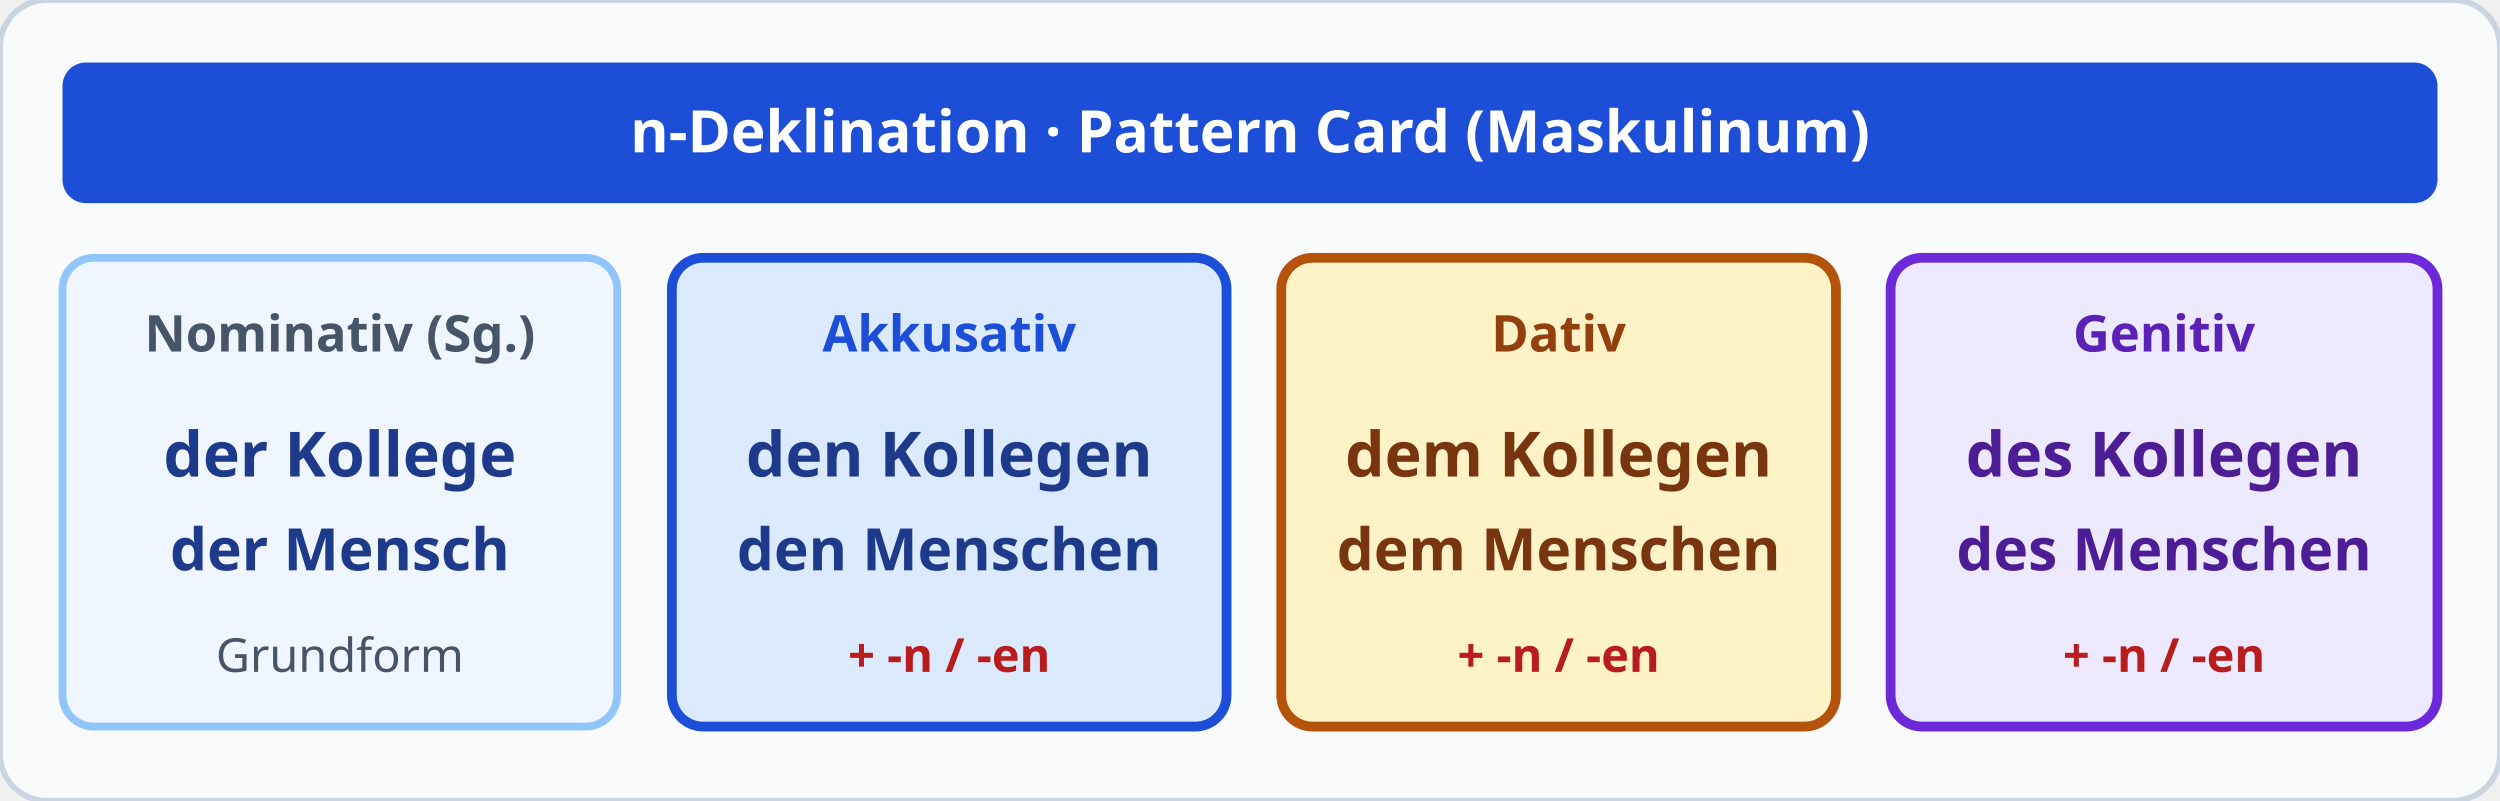
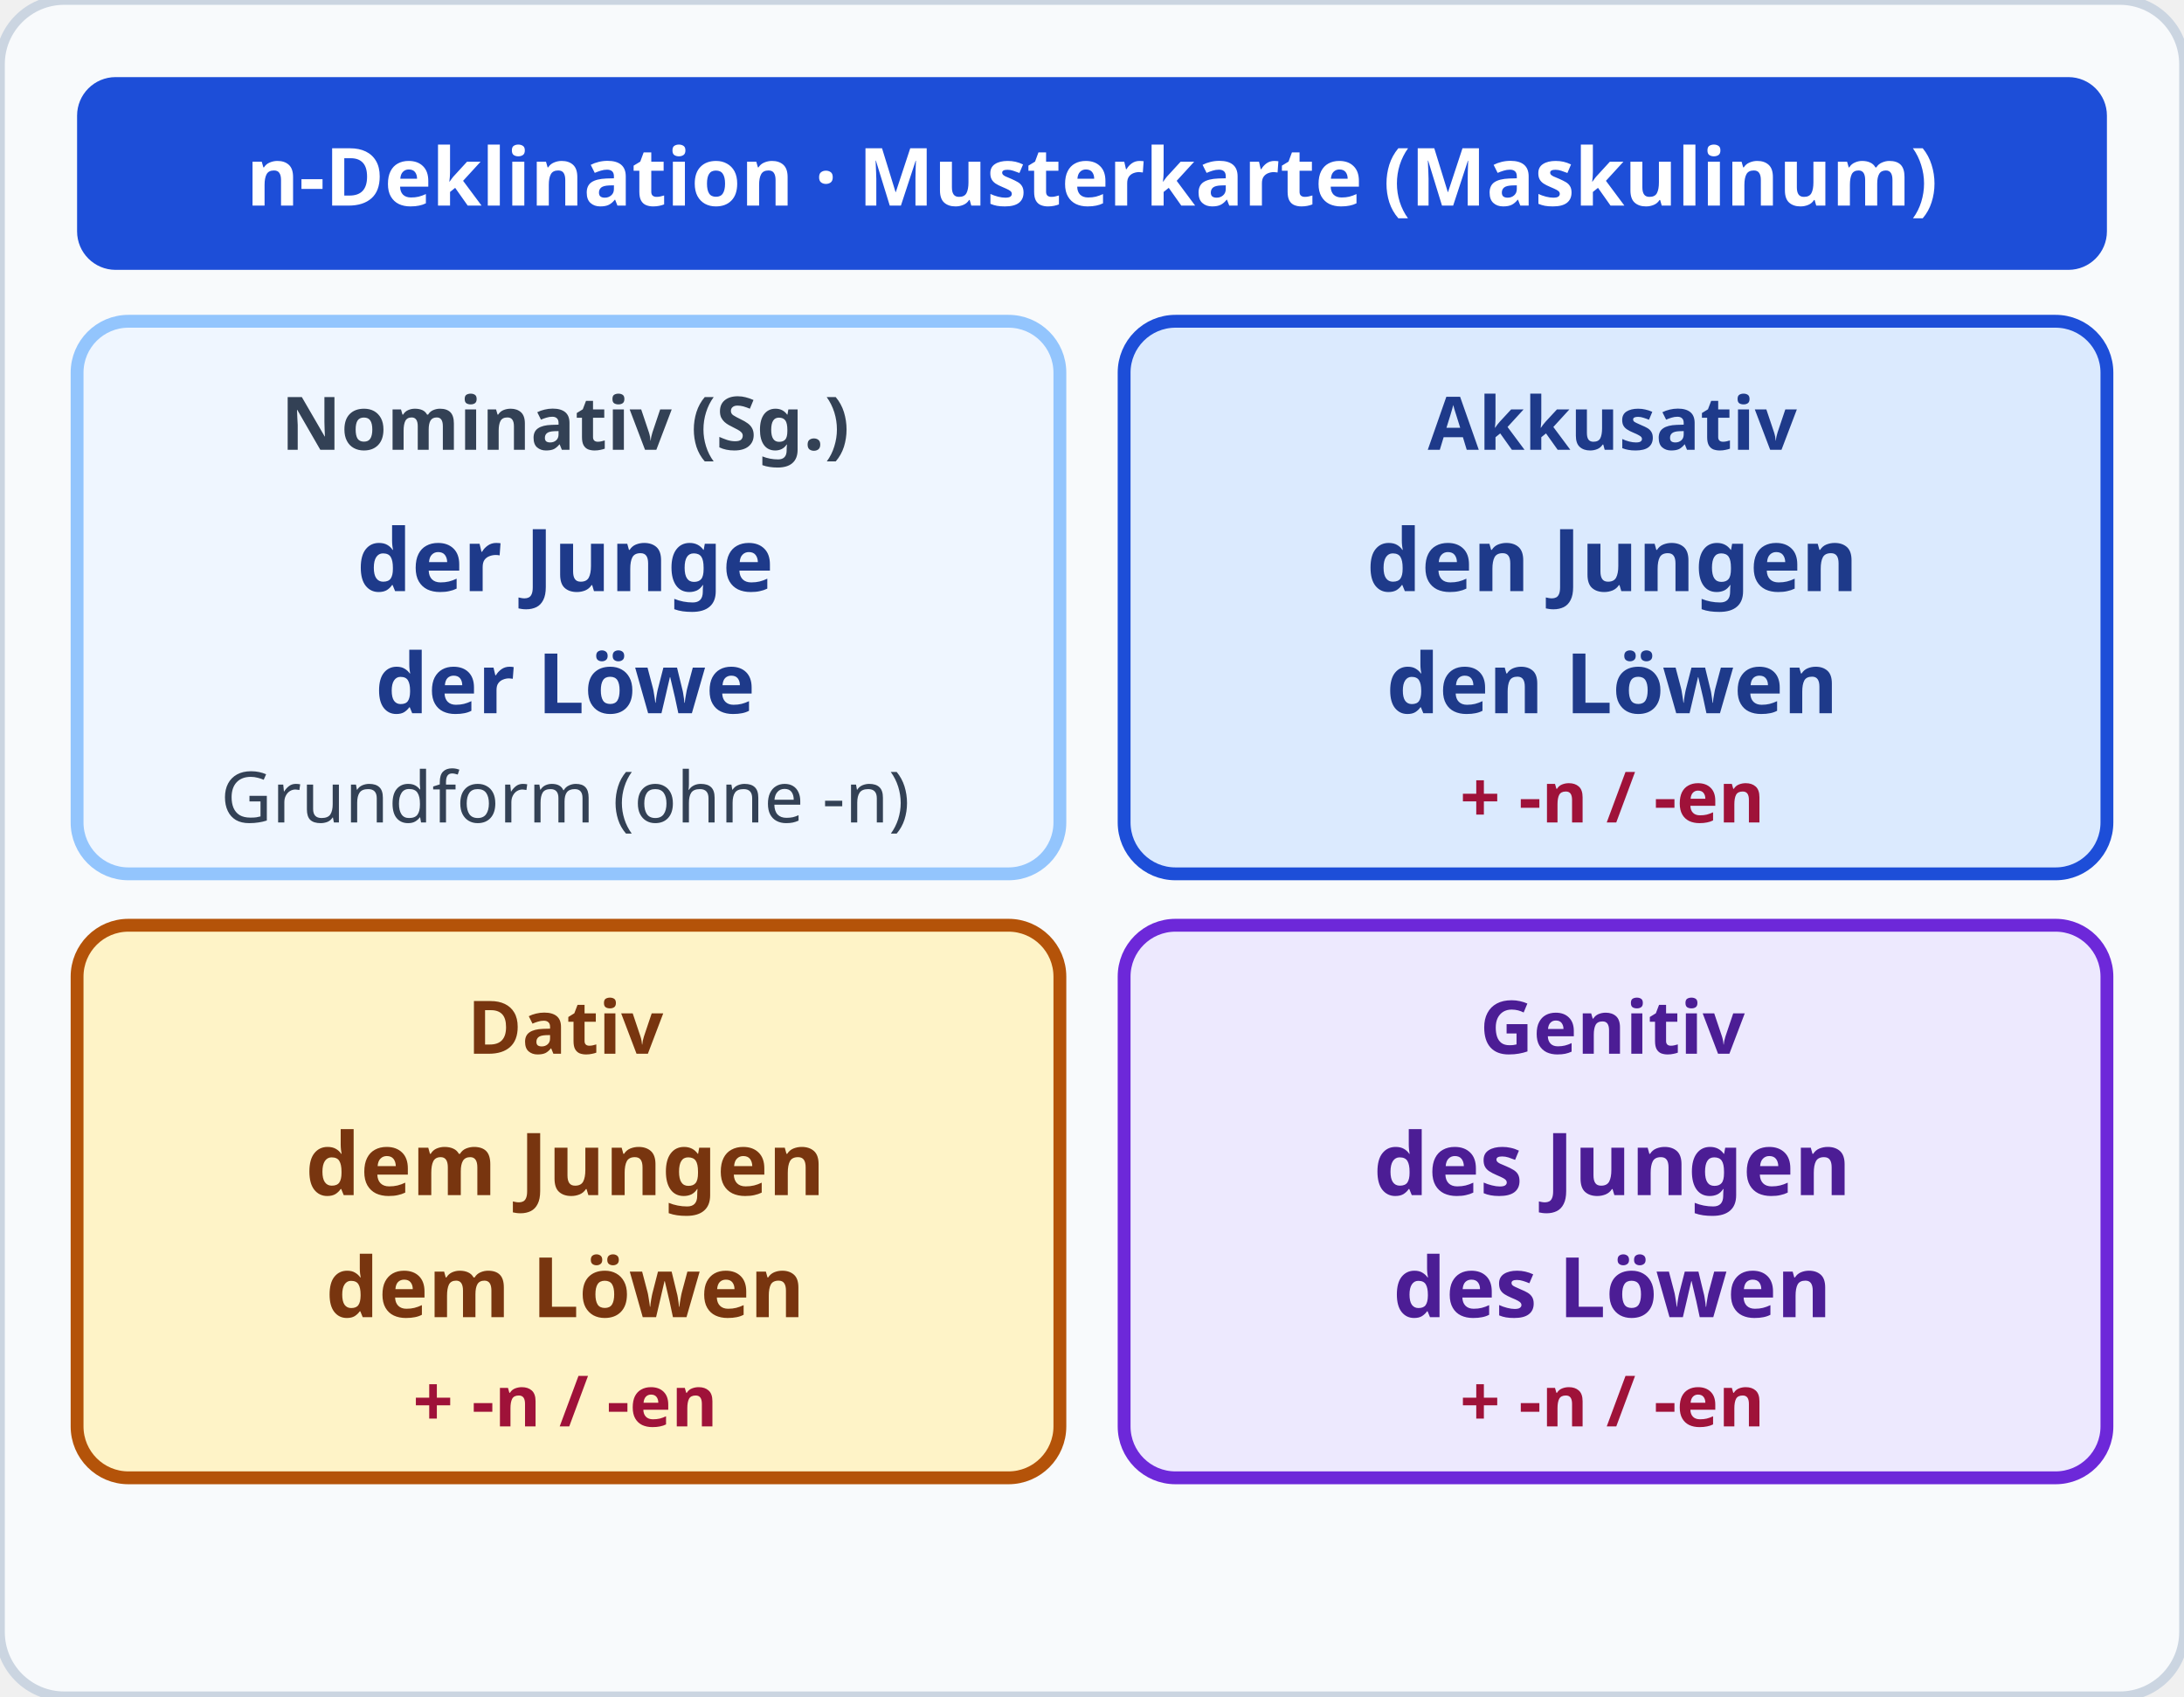
- <svg xmlns="http://www.w3.org/2000/svg" viewBox="0 0 640 205" role="img" aria-label="Weak Masculine Nouns (n-declension) Pattern Card">
-   <rect width="640" height="205" rx="12" fill="#f8fafc" stroke="#cbd5e1" stroke-width="1.5" />
-   <rect x="16" y="16" width="608" height="36" rx="6" fill="#1d4ed8" />
-   <text x="320" y="39" text-anchor="middle" font-family="system-ui, sans-serif" font-size="15" font-weight="700" fill="#ffffff">n-Deklination · Pattern Card (Maskulinum)</text>
-   <rect x="16" y="66" width="142" height="120" rx="8" fill="#eff6ff" stroke="#93c5fd" stroke-width="2" />
-   <text x="87" y="90" text-anchor="middle" font-family="system-ui, sans-serif" font-size="13" font-weight="700" fill="#475569">Nominativ (Sg.)</text>
-   <text x="87" y="122" text-anchor="middle" font-family="system-ui, sans-serif" font-size="16" font-weight="800" fill="#1e3a8a">der Kollege</text>
-   <text x="87" y="146" text-anchor="middle" font-family="system-ui, sans-serif" font-size="15" font-weight="700" fill="#1e3a8a">der Mensch</text>
-   <text x="87" y="172" text-anchor="middle" font-family="system-ui, sans-serif" font-size="12" fill="#475569">Grundform</text>
-   <rect x="172" y="66" width="142" height="120" rx="8" fill="#dbeafe" stroke="#1d4ed8" stroke-width="2.5" />
-   <text x="243" y="90" text-anchor="middle" font-family="system-ui, sans-serif" font-size="13" font-weight="700" fill="#1d4ed8">Akkusativ</text>
-   <text x="243" y="122" text-anchor="middle" font-family="system-ui, sans-serif" font-size="16" font-weight="800" fill="#1e3a8a">den Kollegen</text>
-   <text x="243" y="146" text-anchor="middle" font-family="system-ui, sans-serif" font-size="15" font-weight="700" fill="#1e3a8a">den Menschen</text>
-   <text x="243" y="172" text-anchor="middle" font-family="system-ui, sans-serif" font-size="12" font-weight="700" fill="#b91c1c">+ -n / -en</text>
-   <rect x="328" y="66" width="142" height="120" rx="8" fill="#fef3c7" stroke="#b45309" stroke-width="2.5" />
-   <text x="399" y="90" text-anchor="middle" font-family="system-ui, sans-serif" font-size="13" font-weight="700" fill="#92400e">Dativ</text>
-   <text x="399" y="122" text-anchor="middle" font-family="system-ui, sans-serif" font-size="16" font-weight="800" fill="#78350f">dem Kollegen</text>
-   <text x="399" y="146" text-anchor="middle" font-family="system-ui, sans-serif" font-size="15" font-weight="700" fill="#78350f">dem Menschen</text>
-   <text x="399" y="172" text-anchor="middle" font-family="system-ui, sans-serif" font-size="12" font-weight="700" fill="#b91c1c">+ -n / -en</text>
-   <rect x="484" y="66" width="140" height="120" rx="8" fill="#ede9fe" stroke="#6d28d9" stroke-width="2.5" />
-   <text x="554" y="90" text-anchor="middle" font-family="system-ui, sans-serif" font-size="13" font-weight="700" fill="#5b21b6">Genitiv</text>
-   <text x="554" y="122" text-anchor="middle" font-family="system-ui, sans-serif" font-size="16" font-weight="800" fill="#4c1d95">des Kollegen</text>
-   <text x="554" y="146" text-anchor="middle" font-family="system-ui, sans-serif" font-size="15" font-weight="700" fill="#4c1d95">des Menschen</text>
-   <text x="554" y="172" text-anchor="middle" font-family="system-ui, sans-serif" font-size="12" font-weight="700" fill="#b91c1c">+ -n / -en</text>
+ <svg xmlns="http://www.w3.org/2000/svg" viewBox="0 0 340 264" role="img" aria-label="Weak Masculine Nouns (n-declension) Pattern Card">
+   <rect width="340" height="264" rx="10" fill="#f8fafc" stroke="#cbd5e1" stroke-width="1.5" />
+   <rect x="12" y="12" width="316" height="30" rx="6" fill="#1d4ed8" />
+   <text x="170" y="32" text-anchor="middle" font-family="system-ui, sans-serif" font-size="12.5" font-weight="700" fill="#ffffff">n-Deklination · Musterkarte (Maskulinum)</text>
+   <rect x="12" y="50" width="153" height="86" rx="8" fill="#eff6ff" stroke="#93c5fd" stroke-width="2" />
+   <text x="88" y="70" text-anchor="middle" font-family="system-ui, sans-serif" font-size="11.5" font-weight="700" fill="#334155">Nominativ (Sg.)</text>
+   <text x="88" y="92" text-anchor="middle" font-family="system-ui, sans-serif" font-size="13.5" font-weight="800" fill="#1e3a8a">der Junge</text>
+   <text x="88" y="111" text-anchor="middle" font-family="system-ui, sans-serif" font-size="13" font-weight="700" fill="#1e3a8a">der Löwe</text>
+   <text x="88" y="128" text-anchor="middle" font-family="system-ui, sans-serif" font-size="11" fill="#334155">Grundform (ohne -n)</text>
+   <rect x="175" y="50" width="153" height="86" rx="8" fill="#dbeafe" stroke="#1d4ed8" stroke-width="2" />
+   <text x="251" y="70" text-anchor="middle" font-family="system-ui, sans-serif" font-size="11.5" font-weight="700" fill="#1e3a8a">Akkusativ</text>
+   <text x="251" y="92" text-anchor="middle" font-family="system-ui, sans-serif" font-size="13.5" font-weight="800" fill="#1e3a8a">den Jungen</text>
+   <text x="251" y="111" text-anchor="middle" font-family="system-ui, sans-serif" font-size="13" font-weight="700" fill="#1e3a8a">den Löwen</text>
+   <text x="251" y="128" text-anchor="middle" font-family="system-ui, sans-serif" font-size="11" font-weight="800" fill="#9f1239">+ -n / -en</text>
+   <rect x="12" y="144" width="153" height="86" rx="8" fill="#fef3c7" stroke="#b45309" stroke-width="2" />
+   <text x="88" y="164" text-anchor="middle" font-family="system-ui, sans-serif" font-size="11.5" font-weight="700" fill="#78350f">Dativ</text>
+   <text x="88" y="186" text-anchor="middle" font-family="system-ui, sans-serif" font-size="13.5" font-weight="800" fill="#78350f">dem Jungen</text>
+   <text x="88" y="205" text-anchor="middle" font-family="system-ui, sans-serif" font-size="13" font-weight="700" fill="#78350f">dem Löwen</text>
+   <text x="88" y="222" text-anchor="middle" font-family="system-ui, sans-serif" font-size="11" font-weight="800" fill="#9f1239">+ -n / -en</text>
+   <rect x="175" y="144" width="153" height="86" rx="8" fill="#ede9fe" stroke="#6d28d9" stroke-width="2" />
+   <text x="251" y="164" text-anchor="middle" font-family="system-ui, sans-serif" font-size="11.5" font-weight="700" fill="#4c1d95">Genitiv</text>
+   <text x="251" y="186" text-anchor="middle" font-family="system-ui, sans-serif" font-size="13.5" font-weight="800" fill="#4c1d95">des Jungen</text>
+   <text x="251" y="205" text-anchor="middle" font-family="system-ui, sans-serif" font-size="13" font-weight="700" fill="#4c1d95">des Löwen</text>
+   <text x="251" y="222" text-anchor="middle" font-family="system-ui, sans-serif" font-size="11" font-weight="800" fill="#9f1239">+ -n / -en</text>
</svg>
